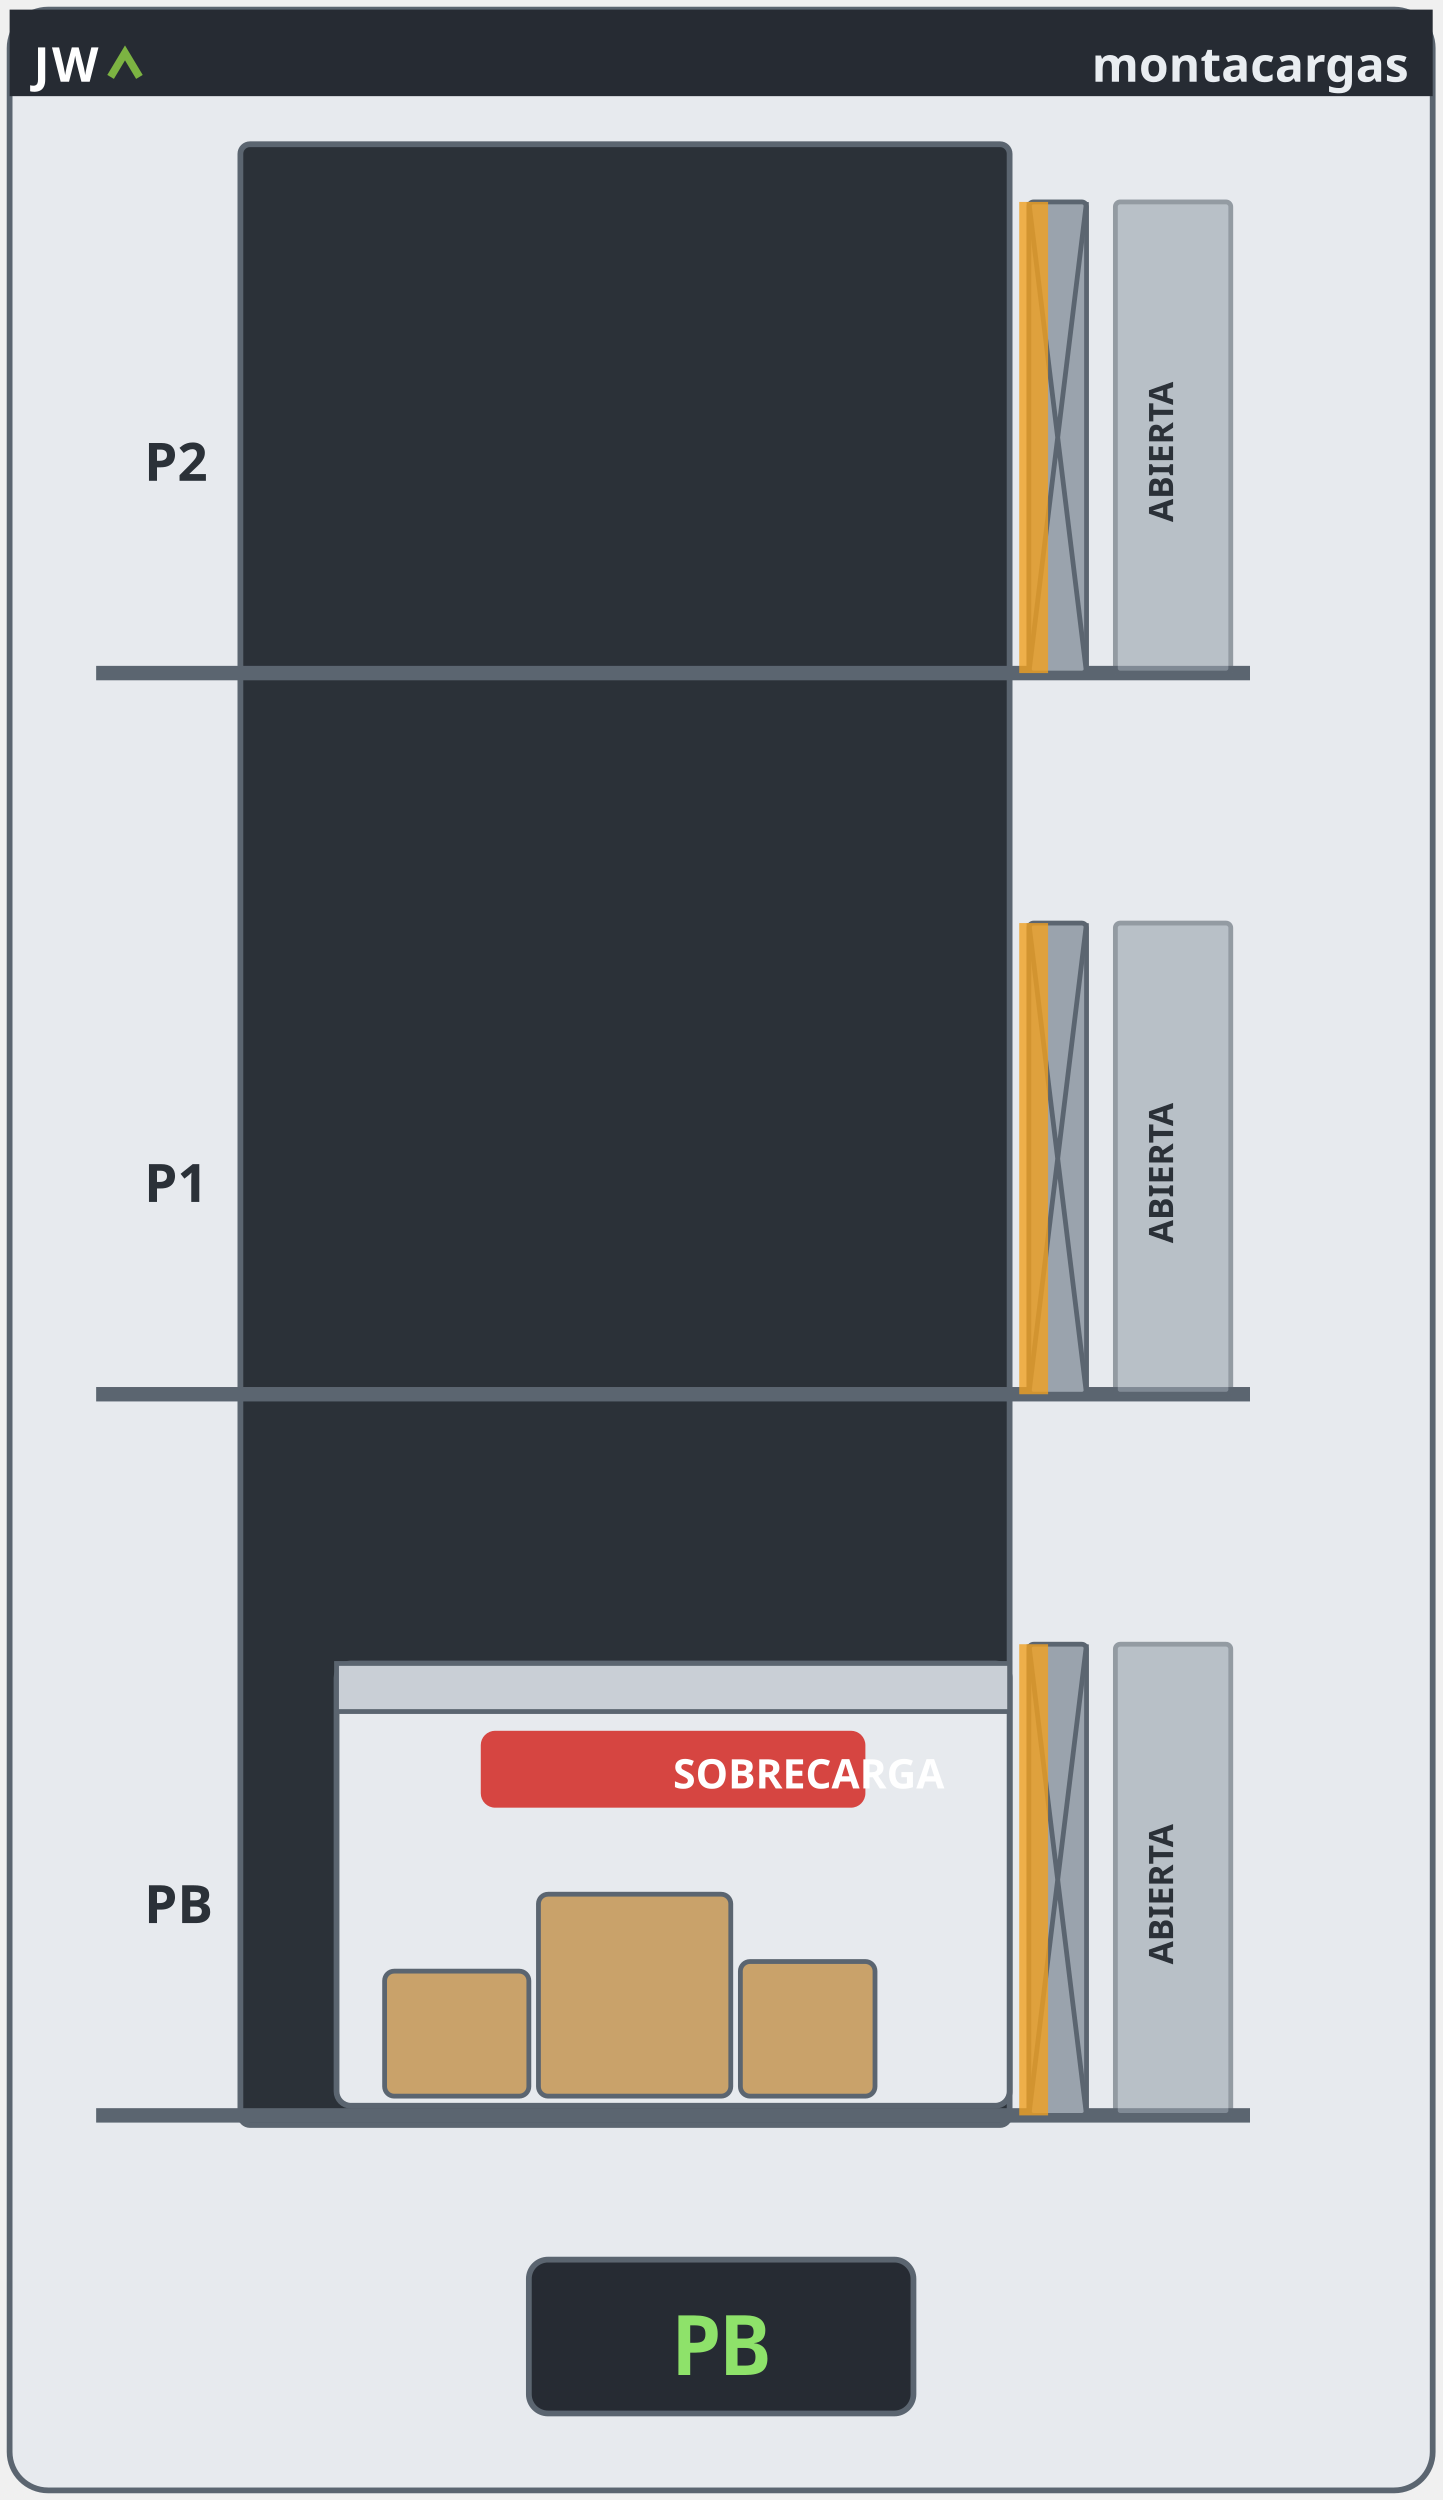
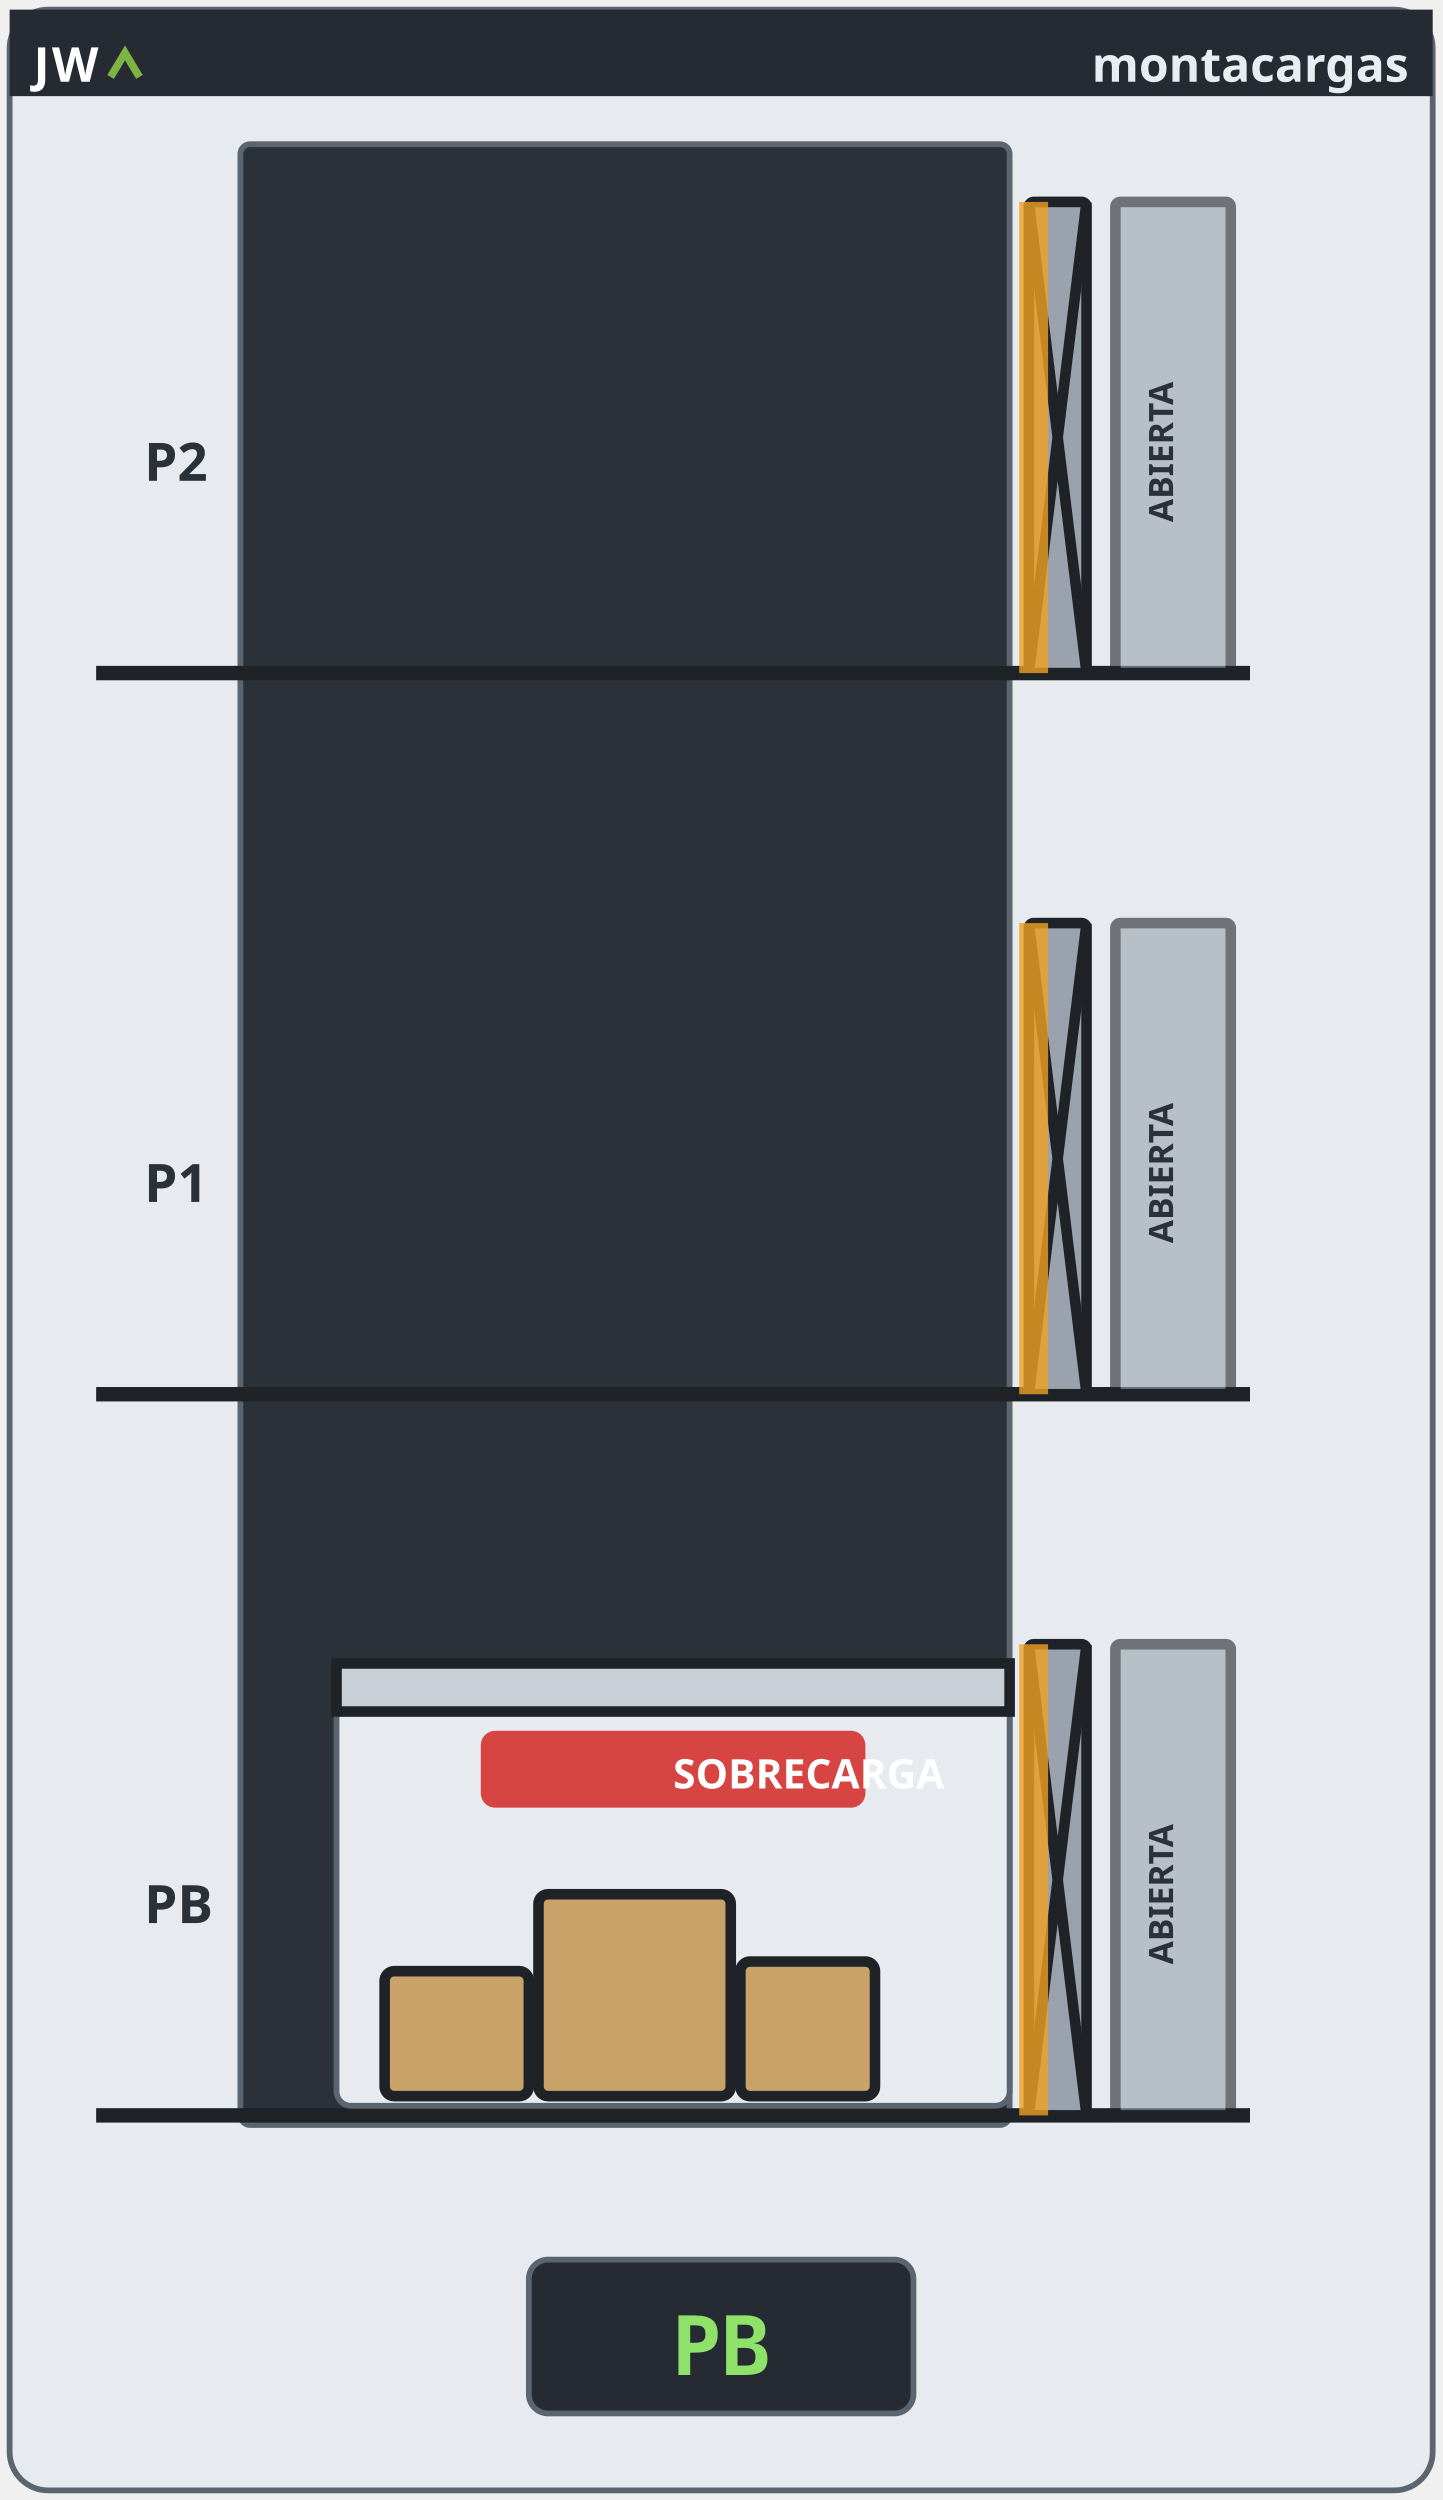
<svg xmlns="http://www.w3.org/2000/svg" viewBox="0 0 300 520" width="300" height="520" font-family="Segoe UI,Noto Sans,Arial,sans-serif" data-terms="none">
  <rect x="2" y="2" width="296" height="516" rx="8" fill="#e7eaee" stroke="#5b6570" stroke-width="1.2" />
  <rect x="2" y="2" width="296" height="18" fill="#262b33" />
  <text x="7" y="17" font-size="10" font-weight="800" fill="#fff" text-anchor="start" letter-spacing=".5">JW</text>
  <path d="M23 16 l3 -5 l3 5" fill="none" stroke="#7cb342" stroke-width="1.6" />
  <text x="293" y="17" font-size="10" font-weight="700" fill="#e9edf1" text-anchor="end">montacargas</text>
  <rect x="50" y="30" width="160" height="412" rx="2" fill="#2b3138" stroke="#5b6570" stroke-width="1.2" />
-   <path d="M20 440 H260" fill="none" stroke="#5b6570" stroke-width="3" />
+   <path d="M20 440 H260" fill="none" stroke="#1f2328" stroke-width="3.0" />
  <text x="30" y="400" font-size="11" font-weight="700" fill="#2b3138" text-anchor="800">PB</text>
-   <path d="M20 290 H260" fill="none" stroke="#5b6570" stroke-width="3" />
+   <path d="M20 290 H260" fill="none" stroke="#1f2328" stroke-width="3.0" />
  <text x="30" y="250" font-size="11" font-weight="700" fill="#2b3138" text-anchor="800">P1</text>
-   <path d="M20 140 H260" fill="none" stroke="#5b6570" stroke-width="3" />
+   <path d="M20 140 H260" fill="none" stroke="#1f2328" stroke-width="3.0" />
  <text x="30" y="100" font-size="11" font-weight="700" fill="#2b3138" text-anchor="800">P2</text>
  <g data-action="puerta0" data-kind="toggle" style="cursor:pointer">
    <rect x="206" y="342" width="60" height="98" fill="#000" stroke="none" stroke-width="0" opacity="0" />
    <g data-show="!out.puerta0">
-       <rect x="214" y="342" width="12" height="98" rx="1" fill="#9aa3ad" stroke="#5b6570" stroke-width="1" />
-       <path d="M214 342l12 98M226 342l-12 98" fill="none" stroke="#5b6570" stroke-width="1" />
+       <rect x="214" y="342" width="12" height="98" rx="1" fill="#9aa3ad" stroke="#1f2328" stroke-width="2.2" />
+       <path d="M214 342l12 98M226 342l-12 98" fill="none" stroke="#1f2328" stroke-width="2.2" />
    </g>
    <g data-show="out.puerta0">
-       <rect x="232" y="342" width="24" height="98" rx="1" fill="#9aa3ad" stroke="#5b6570" stroke-width="1" opacity=".6" />
+       <rect x="232" y="342" width="24" height="98" rx="1" fill="#9aa3ad" stroke="#1f2328" stroke-width="2.2" opacity=".6" />
      <rect x="212" y="342" width="6" height="98" fill="#f0a020" stroke="none" stroke-width="0" opacity=".8" />
      <text x="244" y="394" font-size="7" font-weight="800" fill="#2b3138" text-anchor="middle" transform="rotate(-90 244 394)">ABIERTA</text>
    </g>
  </g>
  <g data-action="puerta1" data-kind="toggle" style="cursor:pointer">
    <rect x="206" y="192" width="60" height="98" fill="#000" stroke="none" stroke-width="0" opacity="0" />
    <g data-show="!out.puerta1">
-       <rect x="214" y="192" width="12" height="98" rx="1" fill="#9aa3ad" stroke="#5b6570" stroke-width="1" />
-       <path d="M214 192l12 98M226 192l-12 98" fill="none" stroke="#5b6570" stroke-width="1" />
+       <rect x="214" y="192" width="12" height="98" rx="1" fill="#9aa3ad" stroke="#1f2328" stroke-width="2.2" />
+       <path d="M214 192l12 98M226 192l-12 98" fill="none" stroke="#1f2328" stroke-width="2.2" />
    </g>
    <g data-show="out.puerta1">
-       <rect x="232" y="192" width="24" height="98" rx="1" fill="#9aa3ad" stroke="#5b6570" stroke-width="1" opacity=".6" />
+       <rect x="232" y="192" width="24" height="98" rx="1" fill="#9aa3ad" stroke="#1f2328" stroke-width="2.2" opacity=".6" />
      <rect x="212" y="192" width="6" height="98" fill="#f0a020" stroke="none" stroke-width="0" opacity=".8" />
      <text x="244" y="244" font-size="7" font-weight="800" fill="#2b3138" text-anchor="middle" transform="rotate(-90 244 244)">ABIERTA</text>
    </g>
  </g>
  <g data-action="puerta2" data-kind="toggle" style="cursor:pointer">
    <rect x="206" y="42" width="60" height="98" fill="#000" stroke="none" stroke-width="0" opacity="0" />
    <g data-show="!out.puerta2">
-       <rect x="214" y="42" width="12" height="98" rx="1" fill="#9aa3ad" stroke="#5b6570" stroke-width="1" />
-       <path d="M214 42l12 98M226 42l-12 98" fill="none" stroke="#5b6570" stroke-width="1" />
+       <rect x="214" y="42" width="12" height="98" rx="1" fill="#9aa3ad" stroke="#1f2328" stroke-width="2.2" />
+       <path d="M214 42l12 98M226 42l-12 98" fill="none" stroke="#1f2328" stroke-width="2.2" />
    </g>
    <g data-show="out.puerta2">
-       <rect x="232" y="42" width="24" height="98" rx="1" fill="#9aa3ad" stroke="#5b6570" stroke-width="1" opacity=".6" />
+       <rect x="232" y="42" width="24" height="98" rx="1" fill="#9aa3ad" stroke="#1f2328" stroke-width="2.2" opacity=".6" />
      <rect x="212" y="42" width="6" height="98" fill="#f0a020" stroke="none" stroke-width="0" opacity=".8" />
      <text x="244" y="94" font-size="7" font-weight="800" fill="#2b3138" text-anchor="middle" transform="rotate(-90 244 94)">ABIERTA</text>
    </g>
  </g>
  <g data-translate="out.altura|param.altura0:-0.4,6.4:y:20,-320">
    <rect x="70" y="346" width="140" height="92" rx="3" fill="#e7eaee" stroke="#5b6570" stroke-width="1.2" />
-     <rect x="70" y="346" width="140" height="10" fill="#c9cfd6" stroke="#5b6570" stroke-width="1" />
+     <rect x="70" y="346" width="140" height="10" fill="#c9cfd6" stroke="#1f2328" stroke-width="2.2" />
    <g data-action="sobrecarga" data-kind="toggle" style="cursor:pointer">
-       <rect x="112" y="394" width="40" height="42" rx="2" fill="#c9a26a" stroke="#5b6570" stroke-width="1" />
-       <rect x="154" y="408" width="28" height="28" rx="2" fill="#c9a26a" stroke="#5b6570" stroke-width="1" />
+       <rect x="112" y="394" width="40" height="42" rx="2" fill="#c9a26a" stroke="#1f2328" stroke-width="2.2" />
+       <rect x="154" y="408" width="28" height="28" rx="2" fill="#c9a26a" stroke="#1f2328" stroke-width="2.2" />
    </g>
    <g data-show="out.sobrecarga">
      <rect x="100" y="360" width="80" height="16" rx="3" fill="#d64541" stroke="none" stroke-width="0" />
      <text x="140" y="372" font-size="8.5" font-weight="700" fill="#fff" text-anchor="800">SOBRECARGA</text>
-       <rect x="80" y="410" width="30" height="26" rx="2" fill="#c9a26a" stroke="#5b6570" stroke-width="1" />
+       <rect x="80" y="410" width="30" height="26" rx="2" fill="#c9a26a" stroke="#1f2328" stroke-width="2.2" />
    </g>
  </g>
  <rect x="110" y="470" width="80" height="32" rx="4" fill="#262b33" stroke="#5b6570" stroke-width="1.2" />
  <text x="150" y="494" font-size="17" font-weight="800" fill="#8ee26a" text-anchor="middle" font-family="Consolas,DejaVu Sans Mono,monospace" data-text="out.pisoTxt">PB</text>
</svg>
